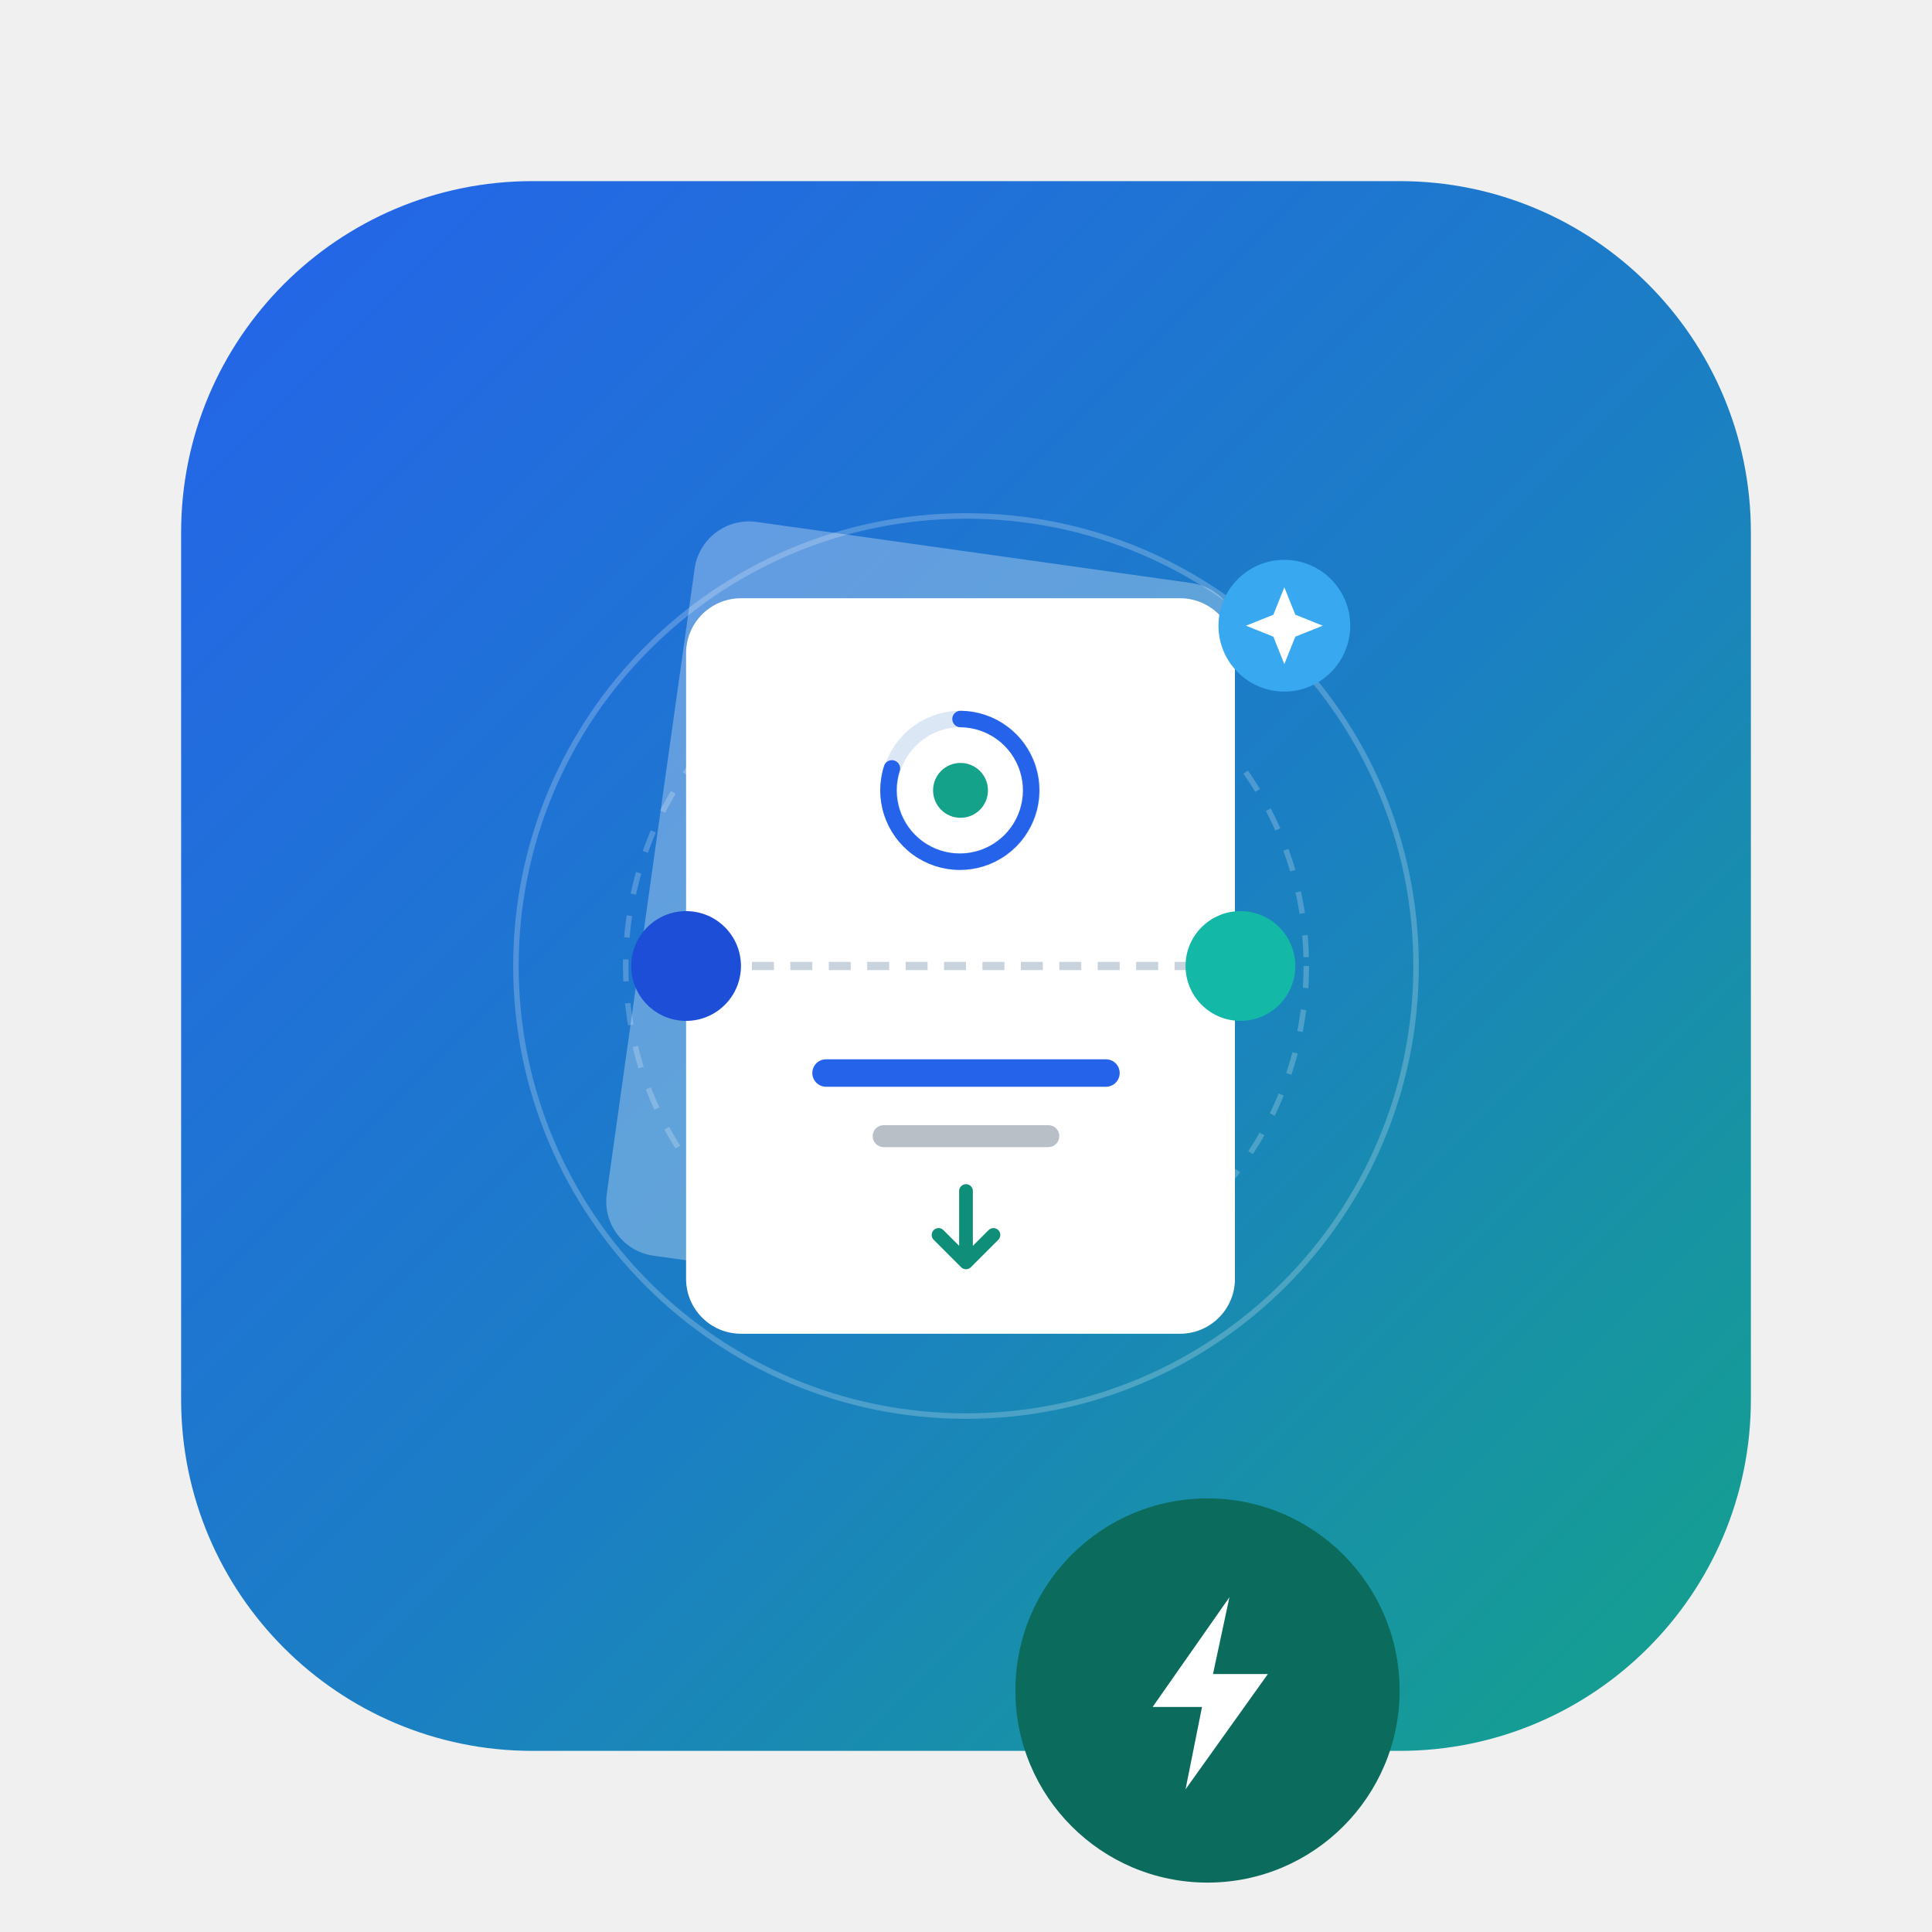
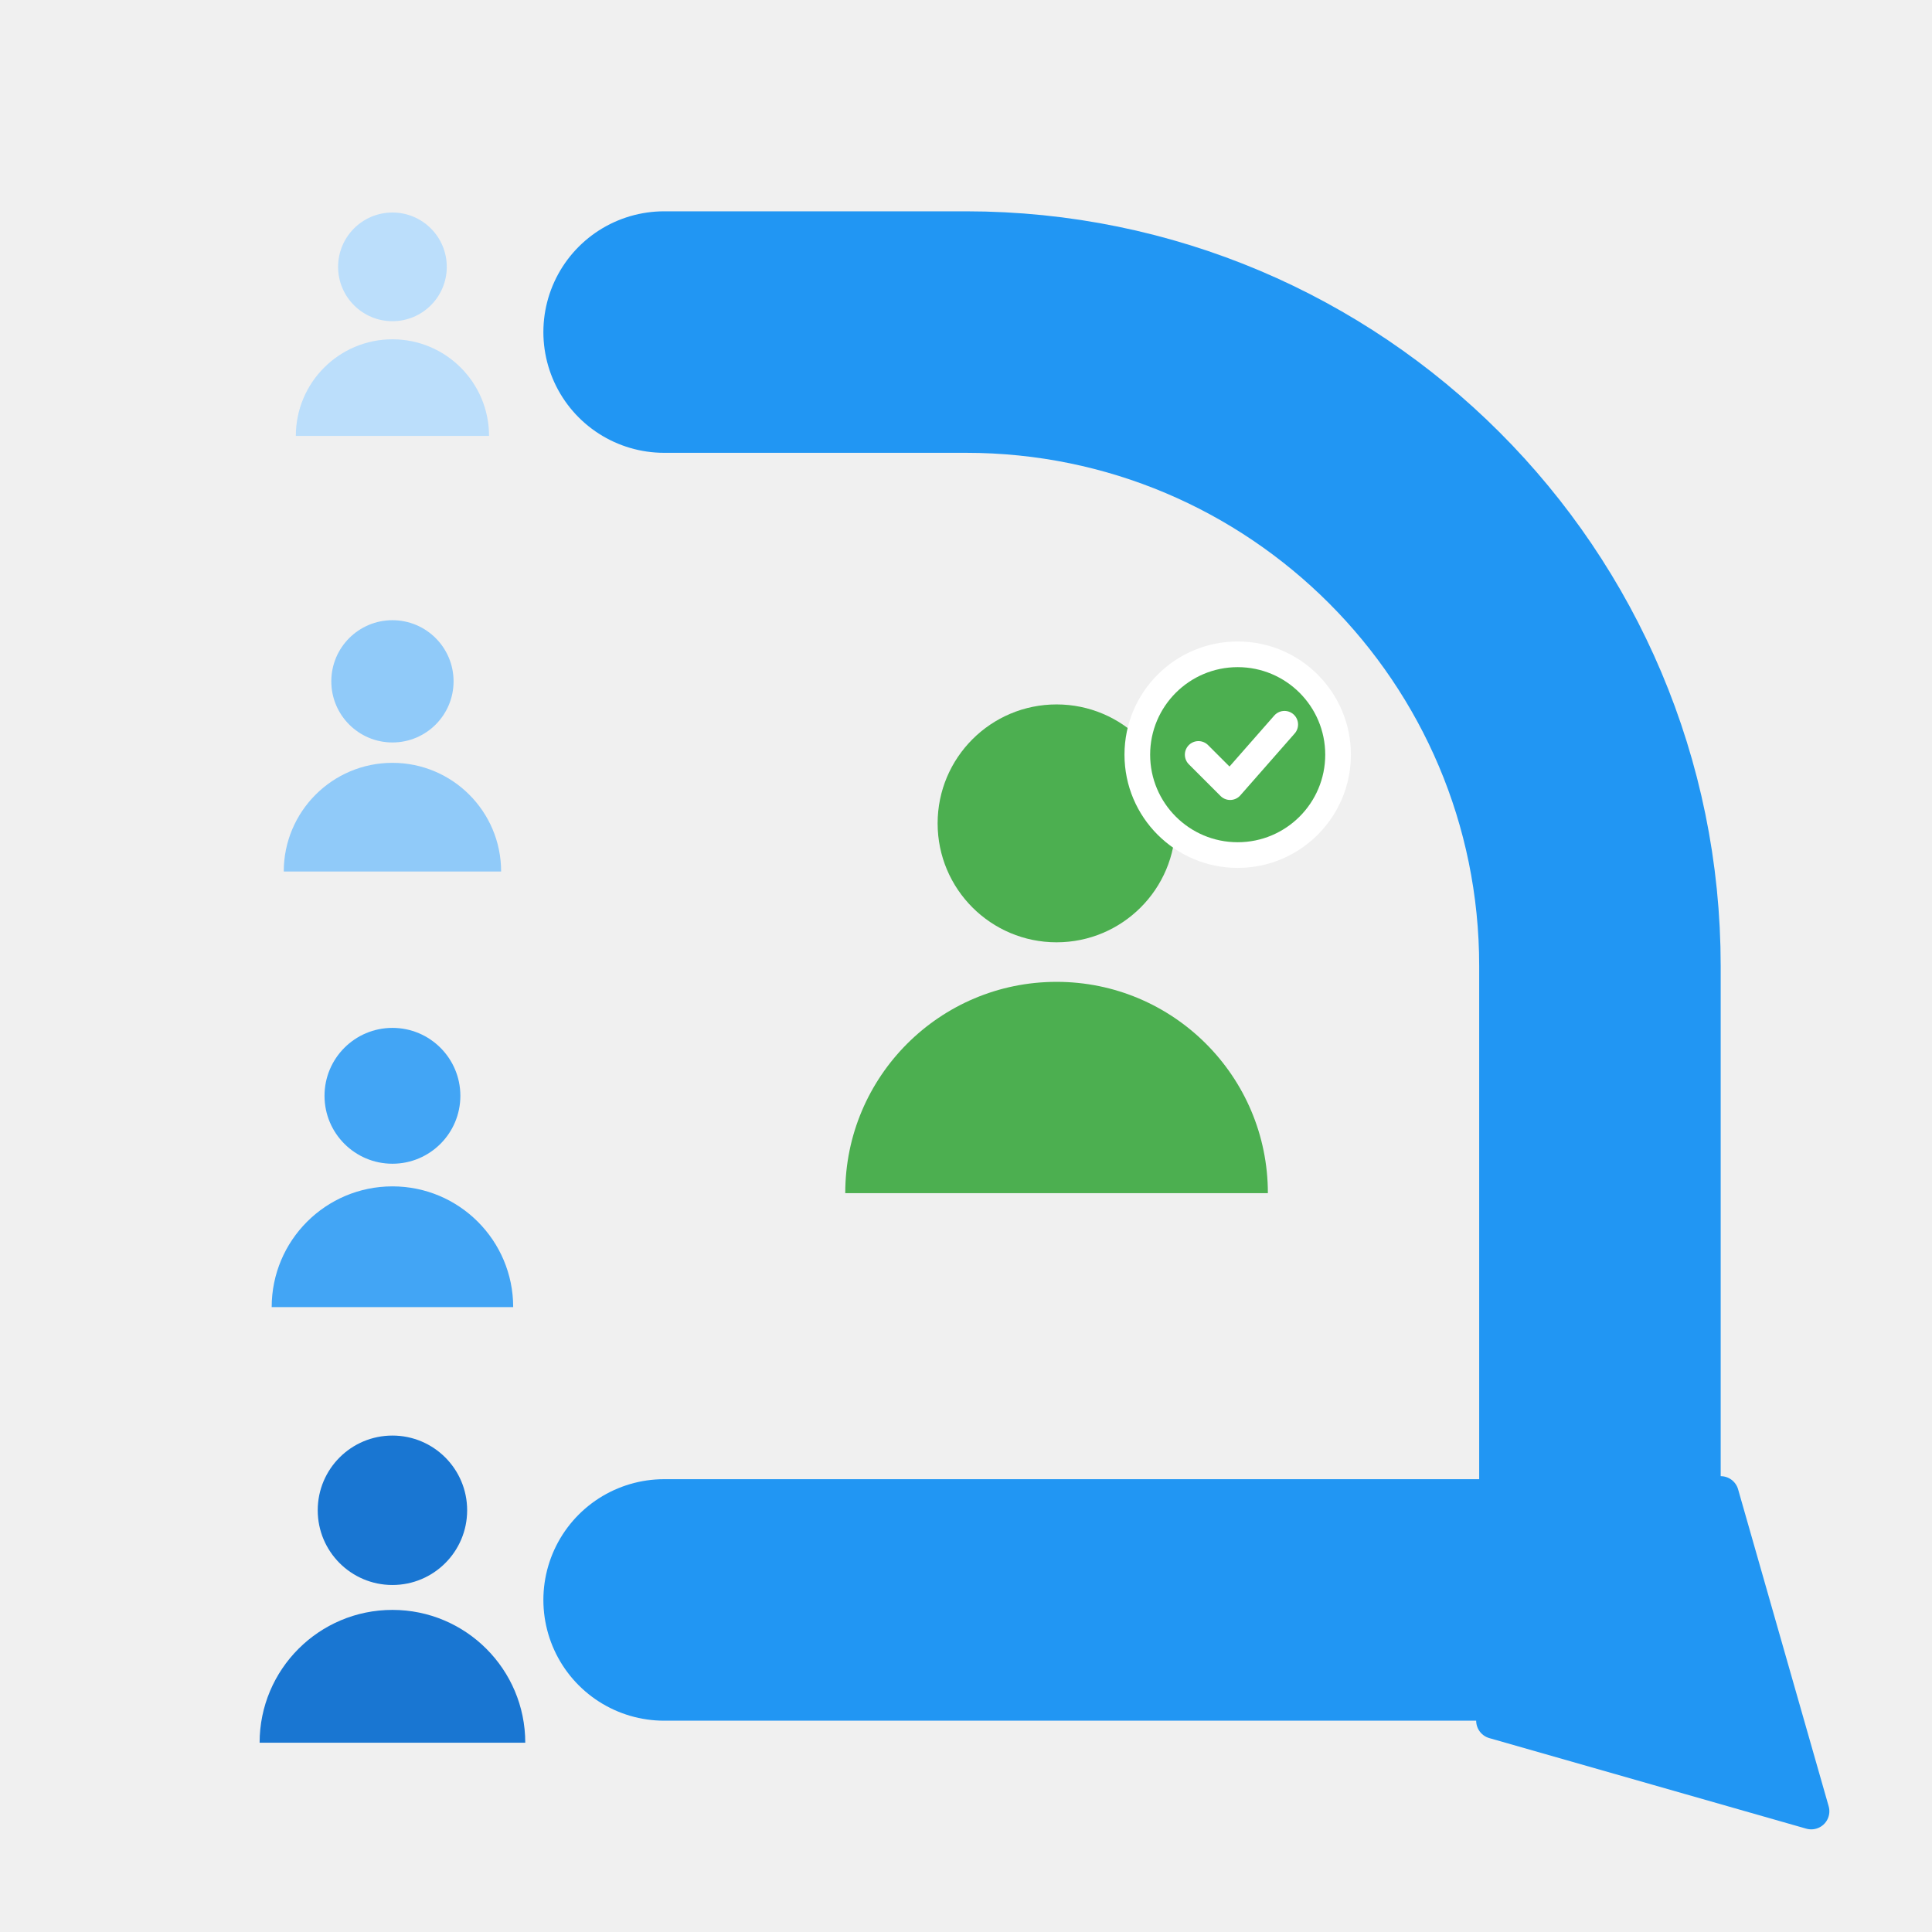
- <svg xmlns="http://www.w3.org/2000/svg" viewBox="0 0 352 352" width="1024" height="1024">
-   <defs>
-     <linearGradient id="bg" x1="0" y1="0" x2="1" y2="1">
-       <stop offset="0" stop-color="#2563eb" />
-       <stop offset="0.55" stop-color="#1b7fc4" />
-       <stop offset="1" stop-color="#14a38a" />
-     </linearGradient>
-   </defs>
-   <rect x="33" y="33" width="286" height="286" rx="64" fill="url(#bg)" />
-   <g fill="none" stroke="#fff" stroke-opacity="0.22">
-     <circle cx="176" cy="176" r="82" stroke-width="1" />
-     <circle cx="176" cy="176" r="62" stroke-width="1" stroke-dasharray="4 4" />
-   </g>
-   <rect x="118" y="100" width="100" height="135" rx="10" fill="#fff" fill-opacity="0.3" transform="rotate(8 168 168)" />
-   <rect x="125" y="109" width="100" height="134" rx="10" fill="#fff" />
-   <circle cx="175" cy="144" r="13" fill="none" stroke="#dbe7f5" stroke-width="3" />
-   <path d="M175 131 A13 13 0 1 1 162.5 140" fill="none" stroke="#2563eb" stroke-width="3" stroke-linecap="round" />
-   <circle cx="175" cy="144" r="5" fill="#14a38a" />
-   <line x1="130" y1="176" x2="220" y2="176" stroke="#c9d3de" stroke-width="1.5" stroke-dasharray="4 3" />
-   <circle cx="125" cy="176" r="10" fill="#1d4ed8" />
-   <circle cx="226" cy="176" r="10" fill="#14b8a6" />
-   <rect x="148" y="193" width="56" height="5" rx="2.5" fill="#2563eb" />
-   <rect x="159" y="205" width="34" height="4" rx="2" fill="#b8bfc7" />
-   <path d="M176 217 V229 M171 225 L176 230 L181 225" fill="none" stroke="#0f8f7a" stroke-width="2.5" stroke-linecap="round" stroke-linejoin="round" />
-   <circle cx="234" cy="114" r="12" fill="#38a8f0" />
-   <path d="M234 107 L236 112 L241 114 L236 116 L234 121 L232 116 L227 114 L232 112 Z" fill="#fff" />
-   <circle cx="220" cy="308" r="35" fill="#0b6b5c" />
-   <path d="M224 291 L210 311 H219 L216 326 L231 305 H221 Z" fill="#fff" />
+ <svg xmlns="http://www.w3.org/2000/svg" viewBox="-4 -4 128 128">
+   <path d="M40 18 H60 A42 42 0 0 1 102 60 V102 H40" fill="none" stroke="#2196F3" stroke-width="16" stroke-linecap="round" stroke-linejoin="miter" />
+   <path d="M110 95 L116 116 L95 110 Z" fill="#2196F3" stroke="#2196F3" stroke-width="2.4" stroke-linejoin="round" />
+   <circle cx="22" cy="13.68" r="3.60" fill="#BBDEFB" />
+   <path d="M15.60 24.88 A6.40 6.40 0 0 1 28.40 24.88 Z" fill="#BBDEFB" />
+   <circle cx="22" cy="41.14" r="4.05" fill="#90CAF9" />
+   <path d="M14.80 53.74 A7.20 7.20 0 0 1 29.20 53.74 Z" fill="#90CAF9" />
+   <circle cx="22" cy="68.60" r="4.50" fill="#42A5F5" />
+   <path d="M14.00 82.60 A8.00 8.00 0 0 1 30.00 82.60 Z" fill="#42A5F5" />
+   <circle cx="22" cy="96.06" r="4.95" fill="#1976D2" />
+   <path d="M13.20 111.46 A8.80 8.80 0 0 1 30.80 111.46 Z" fill="#1976D2" />
+   <circle cx="66" cy="50.55" r="7.88" fill="#4CAF50" />
+   <path d="M52.00 75.05 A14.00 14.00 0 0 1 80.00 75.05 Z" fill="#4CAF50" />
+   <circle cx="78" cy="46" r="7.5" fill="#FFFFFF" />
+   <circle cx="78" cy="46" r="5.8" fill="#4CAF50" />
+   <path d="M75.4 46 L77.5 48.1 L81.1 44" fill="none" stroke="#FFFFFF" stroke-width="1.8" stroke-linecap="round" stroke-linejoin="round" />
</svg>
